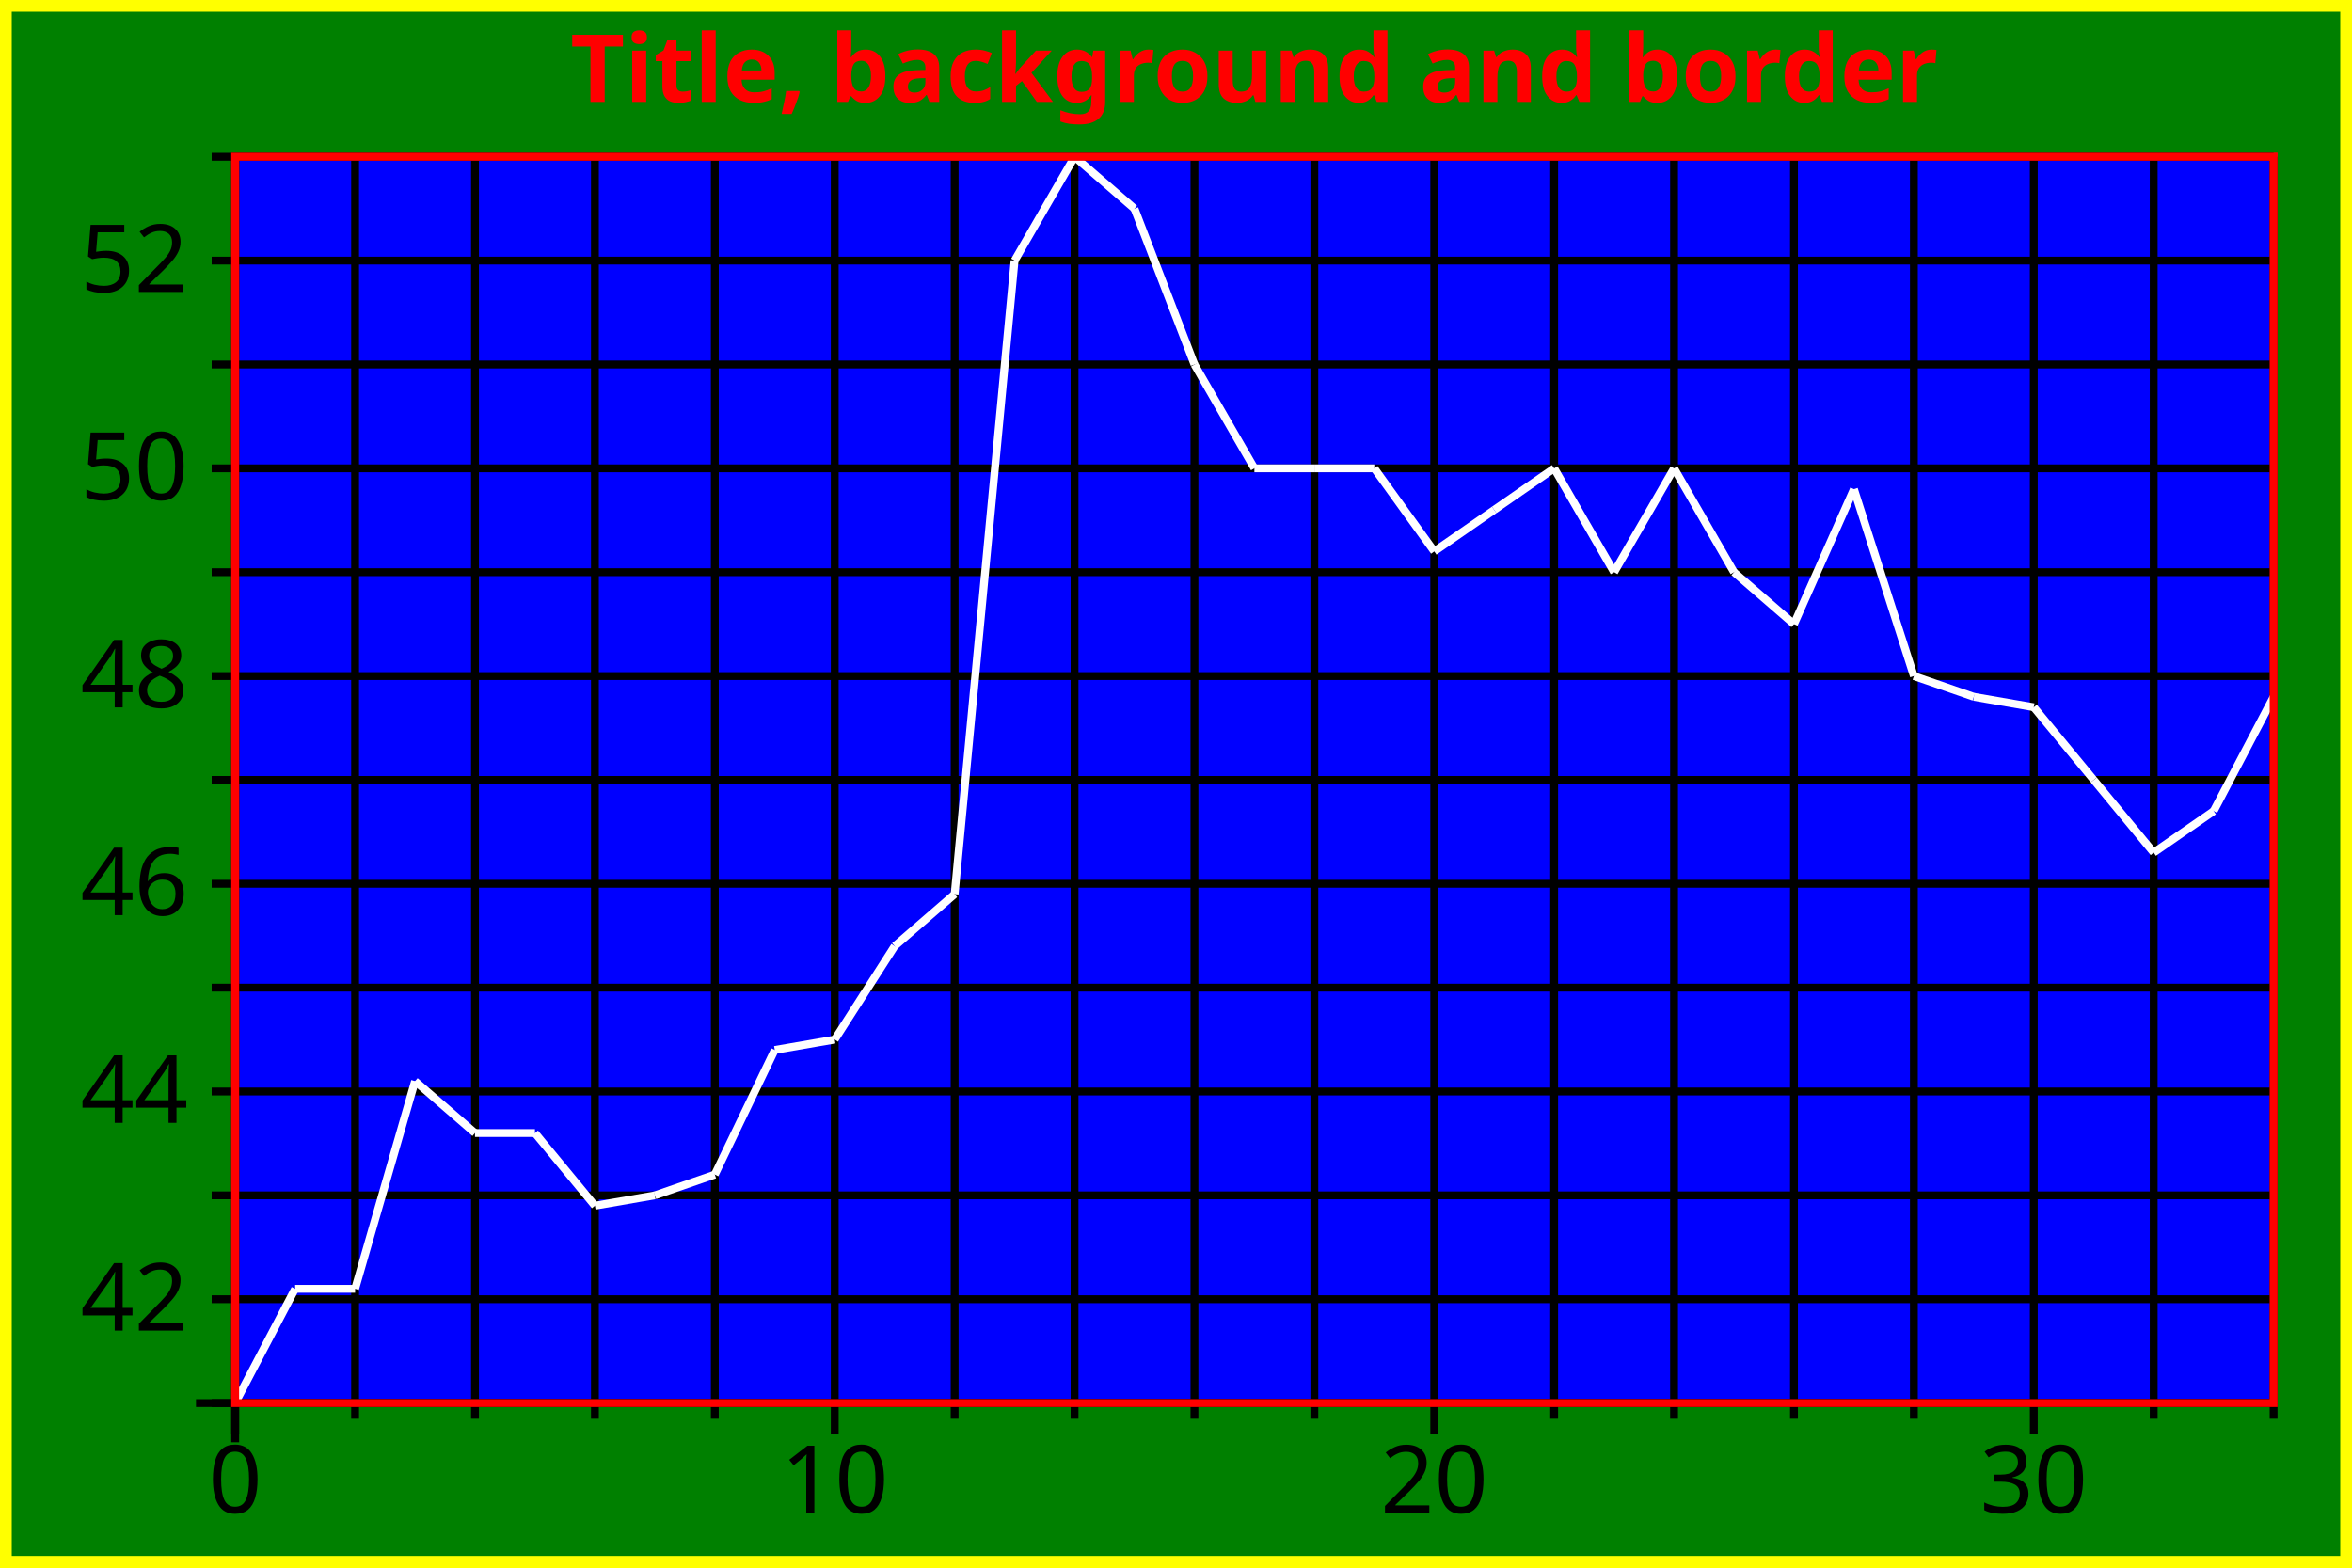
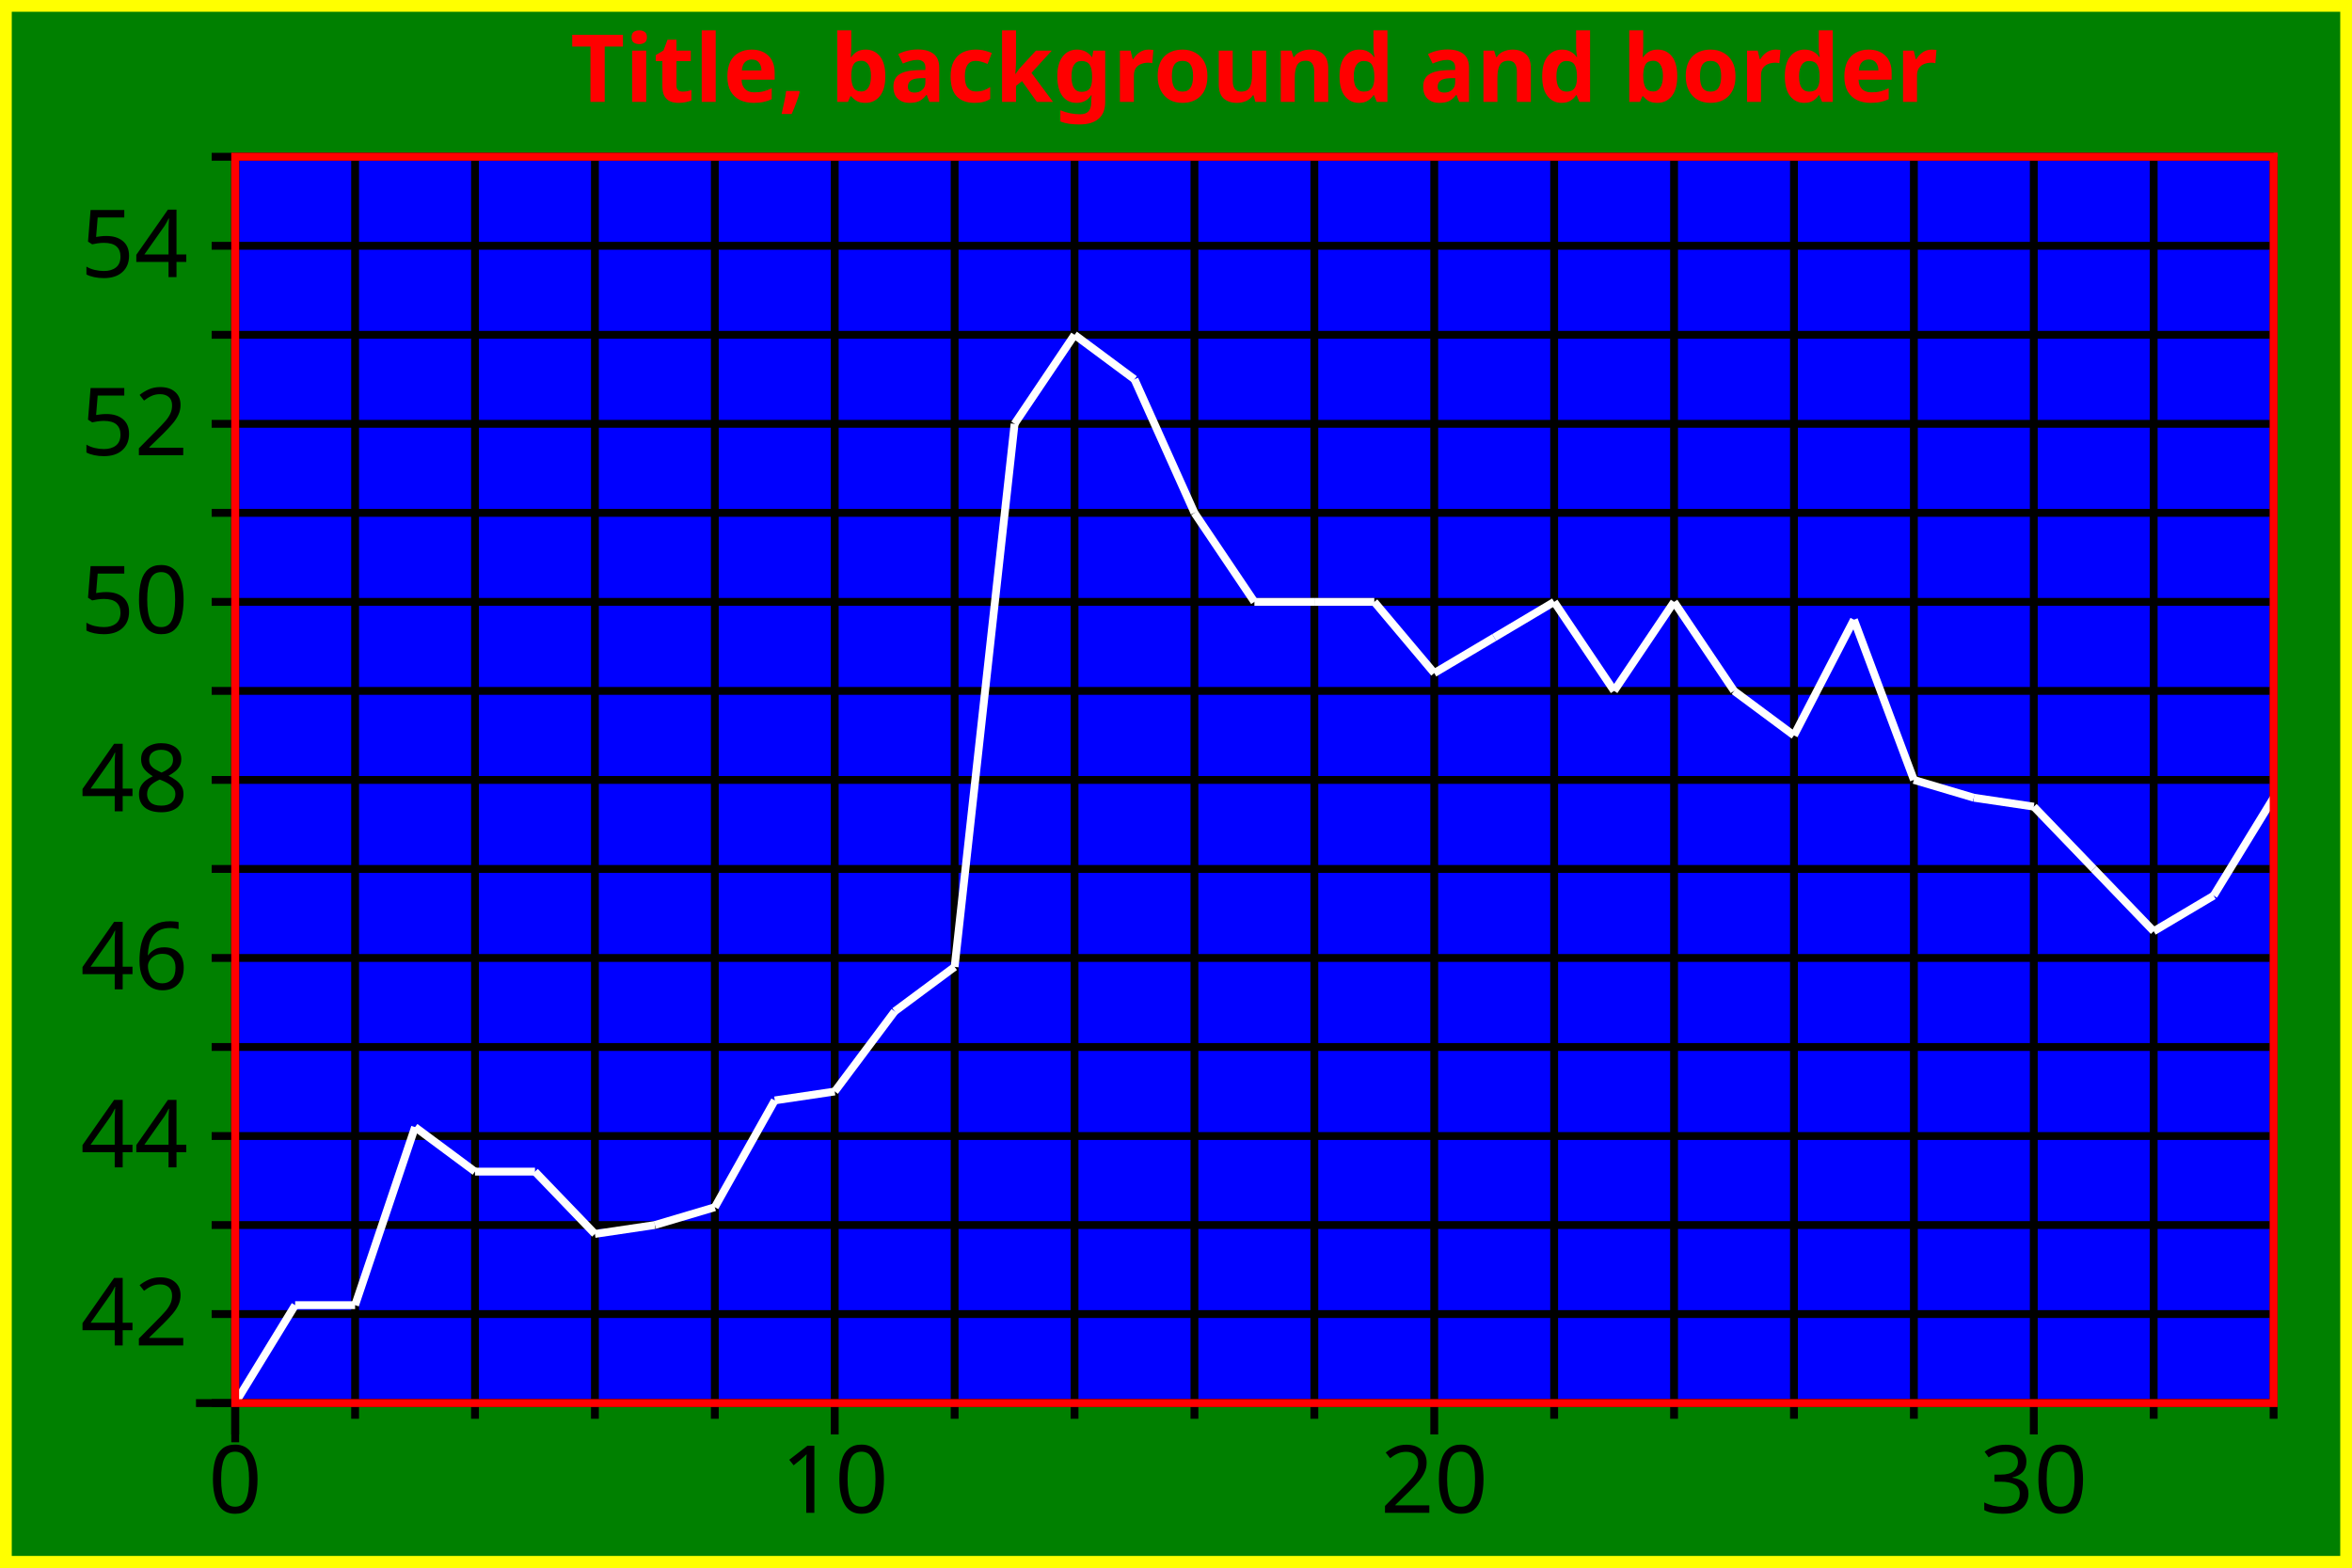
<svg xmlns="http://www.w3.org/2000/svg" width="300" height="200" version="1.1">
  <rect width="300" height="200" x="0" y="0" fill="blue" />
  <rect width="300" height="200" x="0" y="0" fill="green" />
  <rect width="260" height="159" x="30" y="20" fill="blue" />
  <rect width="300" height="200" x="0" y="0" fill="none" stroke="yellow" stroke-width="3" />
  <rect width="260" height="159" x="30" y="20" fill="none" stroke="red" stroke-width="1" />
  <text y="13" x="160" fill="red" font-size="12" font-weight="bold" text-anchor="middle" font-family="sans-serif"> Title, background and border</text>
  <line x1="30.0" x2="30.0" y1="179" y2="183" stroke="black" />
-   <line x1="30.0" x2="30.0" y1="20" y2="179" stroke="black" opacity="nil" />
-   <text y="193" x="30.0" fill="black" font-size="12" text-anchor="middle" font-family="sans-serif"> 0</text>
+   <line x1="30.0" x2="30.0" y1="20" y2="179" stroke="black" opacity="1" />
+   <text y="193" x="30.0" fill="black" font-weight="normal" font-size="12" text-anchor="middle" font-family="sans-serif"> 0</text>
  <line x1="45.294" x2="45.294" y1="179" y2="181" stroke="black" />
-   <line x1="45.294" x2="45.294" y1="20" y2="179" stroke="black" opacity="nil" />
+   <line x1="45.294" x2="45.294" y1="20" y2="179" stroke="black" opacity="1" />
  <line x1="60.588" x2="60.588" y1="179" y2="181" stroke="black" />
-   <line x1="60.588" x2="60.588" y1="20" y2="179" stroke="black" opacity="nil" />
+   <line x1="60.588" x2="60.588" y1="20" y2="179" stroke="black" opacity="1" />
  <line x1="75.882" x2="75.882" y1="179" y2="181" stroke="black" />
-   <line x1="75.882" x2="75.882" y1="20" y2="179" stroke="black" opacity="nil" />
+   <line x1="75.882" x2="75.882" y1="20" y2="179" stroke="black" opacity="1" />
  <line x1="91.176" x2="91.176" y1="179" y2="181" stroke="black" />
-   <line x1="91.176" x2="91.176" y1="20" y2="179" stroke="black" opacity="nil" />
+   <line x1="91.176" x2="91.176" y1="20" y2="179" stroke="black" opacity="1" />
  <line x1="106.471" x2="106.471" y1="179" y2="183" stroke="black" />
-   <line x1="106.471" x2="106.471" y1="20" y2="179" stroke="black" opacity="nil" />
-   <text y="193" x="106.471" fill="black" font-size="12" text-anchor="middle" font-family="sans-serif"> 10</text>
+   <line x1="106.471" x2="106.471" y1="20" y2="179" stroke="black" opacity="1" />
+   <text y="193" x="106.471" fill="black" font-weight="normal" font-size="12" text-anchor="middle" font-family="sans-serif"> 10</text>
  <line x1="121.765" x2="121.765" y1="179" y2="181" stroke="black" />
-   <line x1="121.765" x2="121.765" y1="20" y2="179" stroke="black" opacity="nil" />
+   <line x1="121.765" x2="121.765" y1="20" y2="179" stroke="black" opacity="1" />
  <line x1="137.059" x2="137.059" y1="179" y2="181" stroke="black" />
-   <line x1="137.059" x2="137.059" y1="20" y2="179" stroke="black" opacity="nil" />
+   <line x1="137.059" x2="137.059" y1="20" y2="179" stroke="black" opacity="1" />
  <line x1="152.353" x2="152.353" y1="179" y2="181" stroke="black" />
-   <line x1="152.353" x2="152.353" y1="20" y2="179" stroke="black" opacity="nil" />
+   <line x1="152.353" x2="152.353" y1="20" y2="179" stroke="black" opacity="1" />
  <line x1="167.647" x2="167.647" y1="179" y2="181" stroke="black" />
-   <line x1="167.647" x2="167.647" y1="20" y2="179" stroke="black" opacity="nil" />
+   <line x1="167.647" x2="167.647" y1="20" y2="179" stroke="black" opacity="1" />
  <line x1="182.941" x2="182.941" y1="179" y2="183" stroke="black" />
-   <line x1="182.941" x2="182.941" y1="20" y2="179" stroke="black" opacity="nil" />
-   <text y="193" x="182.941" fill="black" font-size="12" text-anchor="middle" font-family="sans-serif"> 20</text>
+   <line x1="182.941" x2="182.941" y1="20" y2="179" stroke="black" opacity="1" />
+   <text y="193" x="182.941" fill="black" font-weight="normal" font-size="12" text-anchor="middle" font-family="sans-serif"> 20</text>
  <line x1="198.235" x2="198.235" y1="179" y2="181" stroke="black" />
-   <line x1="198.235" x2="198.235" y1="20" y2="179" stroke="black" opacity="nil" />
+   <line x1="198.235" x2="198.235" y1="20" y2="179" stroke="black" opacity="1" />
  <line x1="213.529" x2="213.529" y1="179" y2="181" stroke="black" />
-   <line x1="213.529" x2="213.529" y1="20" y2="179" stroke="black" opacity="nil" />
+   <line x1="213.529" x2="213.529" y1="20" y2="179" stroke="black" opacity="1" />
  <line x1="228.824" x2="228.824" y1="179" y2="181" stroke="black" />
-   <line x1="228.824" x2="228.824" y1="20" y2="179" stroke="black" opacity="nil" />
+   <line x1="228.824" x2="228.824" y1="20" y2="179" stroke="black" opacity="1" />
  <line x1="244.118" x2="244.118" y1="179" y2="181" stroke="black" />
-   <line x1="244.118" x2="244.118" y1="20" y2="179" stroke="black" opacity="nil" />
+   <line x1="244.118" x2="244.118" y1="20" y2="179" stroke="black" opacity="1" />
  <line x1="259.412" x2="259.412" y1="179" y2="183" stroke="black" />
-   <line x1="259.412" x2="259.412" y1="20" y2="179" stroke="black" opacity="nil" />
-   <text y="193" x="259.412" fill="black" font-size="12" text-anchor="middle" font-family="sans-serif"> 30</text>
+   <line x1="259.412" x2="259.412" y1="20" y2="179" stroke="black" opacity="1" />
+   <text y="193" x="259.412" fill="black" font-weight="normal" font-size="12" text-anchor="middle" font-family="sans-serif"> 30</text>
  <line x1="274.706" x2="274.706" y1="179" y2="181" stroke="black" />
-   <line x1="274.706" x2="274.706" y1="20" y2="179" stroke="black" opacity="nil" />
+   <line x1="274.706" x2="274.706" y1="20" y2="179" stroke="black" opacity="1" />
  <line x1="290.0" x2="290.0" y1="179" y2="181" stroke="black" />
-   <line x1="290.0" x2="290.0" y1="20" y2="179" stroke="black" opacity="nil" />
+   <line x1="290.0" x2="290.0" y1="20" y2="179" stroke="black" opacity="1" />
  <line x1="30" x2="27" y1="179.0" y2="179.0" stroke="black" />
-   <line x1="30" x2="290" y1="179.0" y2="179.0" opacity="nil" stroke="black" />
-   <line x1="30" x2="27" y1="165.75" y2="165.75" stroke="black" />
-   <line x1="30" x2="290" y1="165.75" y2="165.75" opacity="nil" stroke="black" />
-   <text y="169.75" x="24" fill="black" font-size="12" text-anchor="end" font-family="sans-serif"> 42</text>
-   <line x1="30" x2="27" y1="152.5" y2="152.5" stroke="black" />
-   <line x1="30" x2="290" y1="152.5" y2="152.5" opacity="nil" stroke="black" />
-   <line x1="30" x2="27" y1="139.25" y2="139.25" stroke="black" />
-   <line x1="30" x2="290" y1="139.25" y2="139.25" opacity="nil" stroke="black" />
-   <text y="143.25" x="24" fill="black" font-size="12" text-anchor="end" font-family="sans-serif"> 44</text>
-   <line x1="30" x2="27" y1="126.0" y2="126.0" stroke="black" />
-   <line x1="30" x2="290" y1="126.0" y2="126.0" opacity="nil" stroke="black" />
-   <line x1="30" x2="27" y1="112.75" y2="112.75" stroke="black" />
-   <line x1="30" x2="290" y1="112.75" y2="112.75" opacity="nil" stroke="black" />
-   <text y="116.75" x="24" fill="black" font-size="12" text-anchor="end" font-family="sans-serif"> 46</text>
+   <line x1="30" x2="290" y1="179.0" y2="179.0" opacity="1" stroke="black" />
+   <line x1="30" x2="27" y1="167.643" y2="167.643" stroke="black" />
+   <line x1="30" x2="290" y1="167.643" y2="167.643" opacity="1" stroke="black" />
+   <text y="171.643" x="24" fill="black" font-size="12" text-anchor="end" font-family="sans-serif"> 42</text>
+   <line x1="30" x2="27" y1="156.286" y2="156.286" stroke="black" />
+   <line x1="30" x2="290" y1="156.286" y2="156.286" opacity="1" stroke="black" />
+   <line x1="30" x2="27" y1="144.929" y2="144.929" stroke="black" />
+   <line x1="30" x2="290" y1="144.929" y2="144.929" opacity="1" stroke="black" />
+   <text y="148.929" x="24" fill="black" font-size="12" text-anchor="end" font-family="sans-serif"> 44</text>
+   <line x1="30" x2="27" y1="133.571" y2="133.571" stroke="black" />
+   <line x1="30" x2="290" y1="133.571" y2="133.571" opacity="1" stroke="black" />
+   <line x1="30" x2="27" y1="122.214" y2="122.214" stroke="black" />
+   <line x1="30" x2="290" y1="122.214" y2="122.214" opacity="1" stroke="black" />
+   <text y="126.214" x="24" fill="black" font-size="12" text-anchor="end" font-family="sans-serif"> 46</text>
+   <line x1="30" x2="27" y1="110.857" y2="110.857" stroke="black" />
+   <line x1="30" x2="290" y1="110.857" y2="110.857" opacity="1" stroke="black" />
  <line x1="30" x2="27" y1="99.5" y2="99.5" stroke="black" />
-   <line x1="30" x2="290" y1="99.5" y2="99.5" opacity="nil" stroke="black" />
-   <line x1="30" x2="27" y1="86.25" y2="86.25" stroke="black" />
-   <line x1="30" x2="290" y1="86.25" y2="86.25" opacity="nil" stroke="black" />
-   <text y="90.25" x="24" fill="black" font-size="12" text-anchor="end" font-family="sans-serif"> 48</text>
-   <line x1="30" x2="27" y1="73.0" y2="73.0" stroke="black" />
-   <line x1="30" x2="290" y1="73.0" y2="73.0" opacity="nil" stroke="black" />
-   <line x1="30" x2="27" y1="59.75" y2="59.75" stroke="black" />
-   <line x1="30" x2="290" y1="59.75" y2="59.75" opacity="nil" stroke="black" />
-   <text y="63.75" x="24" fill="black" font-size="12" text-anchor="end" font-family="sans-serif"> 50</text>
-   <line x1="30" x2="27" y1="46.5" y2="46.5" stroke="black" />
-   <line x1="30" x2="290" y1="46.5" y2="46.5" opacity="nil" stroke="black" />
-   <line x1="30" x2="27" y1="33.25" y2="33.25" stroke="black" />
-   <line x1="30" x2="290" y1="33.25" y2="33.25" opacity="nil" stroke="black" />
-   <text y="37.25" x="24" fill="black" font-size="12" text-anchor="end" font-family="sans-serif"> 52</text>
+   <line x1="30" x2="290" y1="99.5" y2="99.5" opacity="1" stroke="black" />
+   <text y="103.5" x="24" fill="black" font-size="12" text-anchor="end" font-family="sans-serif"> 48</text>
+   <line x1="30" x2="27" y1="88.143" y2="88.143" stroke="black" />
+   <line x1="30" x2="290" y1="88.143" y2="88.143" opacity="1" stroke="black" />
+   <line x1="30" x2="27" y1="76.786" y2="76.786" stroke="black" />
+   <line x1="30" x2="290" y1="76.786" y2="76.786" opacity="1" stroke="black" />
+   <text y="80.786" x="24" fill="black" font-size="12" text-anchor="end" font-family="sans-serif"> 50</text>
+   <line x1="30" x2="27" y1="65.429" y2="65.429" stroke="black" />
+   <line x1="30" x2="290" y1="65.429" y2="65.429" opacity="1" stroke="black" />
+   <line x1="30" x2="27" y1="54.071" y2="54.071" stroke="black" />
+   <line x1="30" x2="290" y1="54.071" y2="54.071" opacity="1" stroke="black" />
+   <text y="58.071" x="24" fill="black" font-size="12" text-anchor="end" font-family="sans-serif"> 52</text>
+   <line x1="30" x2="27" y1="42.714" y2="42.714" stroke="black" />
+   <line x1="30" x2="290" y1="42.714" y2="42.714" opacity="1" stroke="black" />
+   <line x1="30" x2="27" y1="31.357" y2="31.357" stroke="black" />
+   <line x1="30" x2="290" y1="31.357" y2="31.357" opacity="1" stroke="black" />
+   <text y="35.357" x="24" fill="black" font-size="12" text-anchor="end" font-family="sans-serif"> 54</text>
  <line x1="30" x2="27" y1="20.0" y2="20.0" stroke="black" />
-   <line x1="30" x2="290" y1="20.0" y2="20.0" opacity="nil" stroke="black" />
+   <line x1="30" x2="290" y1="20.0" y2="20.0" opacity="1" stroke="black" />
  <line x1="30" x2="30" y1="20" y2="184" stroke="black" />
  <line x1="25" x2="290" y1="179" y2="179" stroke="black" />
  <clipPath id="clip-0">
    <rect x="30" y="20" width="260" height="159" />
  </clipPath>
-   <line x1="30" x2="37.647" y1="179.0" y2="164.425" stroke="white" clip-path="url(#clip-0)" />
-   <line x1="37.647" x2="45.294" y1="164.425" y2="164.425" stroke="white" clip-path="url(#clip-0)" />
-   <line x1="45.294" x2="52.941" y1="164.425" y2="137.925" stroke="white" clip-path="url(#clip-0)" />
-   <line x1="52.941" x2="60.588" y1="137.925" y2="144.55" stroke="white" clip-path="url(#clip-0)" />
-   <line x1="60.588" x2="68.235" y1="144.55" y2="144.55" stroke="white" clip-path="url(#clip-0)" />
-   <line x1="68.235" x2="75.882" y1="144.55" y2="153.825" stroke="white" clip-path="url(#clip-0)" />
-   <line x1="75.882" x2="83.529" y1="153.825" y2="152.5" stroke="white" clip-path="url(#clip-0)" />
-   <line x1="83.529" x2="91.176" y1="152.5" y2="149.85" stroke="white" clip-path="url(#clip-0)" />
-   <line x1="91.176" x2="98.824" y1="149.85" y2="133.95" stroke="white" clip-path="url(#clip-0)" />
-   <line x1="98.824" x2="106.471" y1="133.95" y2="132.625" stroke="white" clip-path="url(#clip-0)" />
-   <line x1="106.471" x2="114.118" y1="132.625" y2="120.7" stroke="white" clip-path="url(#clip-0)" />
-   <line x1="114.118" x2="121.765" y1="120.7" y2="114.075" stroke="white" clip-path="url(#clip-0)" />
-   <line x1="121.765" x2="129.412" y1="114.075" y2="33.25" stroke="white" clip-path="url(#clip-0)" />
-   <line x1="129.412" x2="137.059" y1="33.25" y2="20.0" stroke="white" clip-path="url(#clip-0)" />
-   <line x1="137.059" x2="144.706" y1="20.0" y2="26.625" stroke="white" clip-path="url(#clip-0)" />
-   <line x1="144.706" x2="152.353" y1="26.625" y2="46.5" stroke="white" clip-path="url(#clip-0)" />
-   <line x1="152.353" x2="160.0" y1="46.5" y2="59.75" stroke="white" clip-path="url(#clip-0)" />
-   <line x1="160.0" x2="167.647" y1="59.75" y2="59.75" stroke="white" clip-path="url(#clip-0)" />
-   <line x1="167.647" x2="175.294" y1="59.75" y2="59.75" stroke="white" clip-path="url(#clip-0)" />
-   <line x1="175.294" x2="182.941" y1="59.75" y2="70.35" stroke="white" clip-path="url(#clip-0)" />
-   <line x1="182.941" x2="190.588" y1="70.35" y2="65.05" stroke="white" clip-path="url(#clip-0)" />
-   <line x1="190.588" x2="198.235" y1="65.05" y2="59.75" stroke="white" clip-path="url(#clip-0)" />
-   <line x1="198.235" x2="205.882" y1="59.75" y2="73.0" stroke="white" clip-path="url(#clip-0)" />
-   <line x1="205.882" x2="213.529" y1="73.0" y2="59.75" stroke="white" clip-path="url(#clip-0)" />
-   <line x1="213.529" x2="221.176" y1="59.75" y2="73.0" stroke="white" clip-path="url(#clip-0)" />
-   <line x1="221.176" x2="228.824" y1="73.0" y2="79.625" stroke="white" clip-path="url(#clip-0)" />
-   <line x1="228.824" x2="236.471" y1="79.625" y2="62.4" stroke="white" clip-path="url(#clip-0)" />
-   <line x1="236.471" x2="244.118" y1="62.4" y2="86.25" stroke="white" clip-path="url(#clip-0)" />
-   <line x1="244.118" x2="251.765" y1="86.25" y2="88.9" stroke="white" clip-path="url(#clip-0)" />
-   <line x1="251.765" x2="259.412" y1="88.9" y2="90.225" stroke="white" clip-path="url(#clip-0)" />
-   <line x1="259.412" x2="267.059" y1="90.225" y2="99.5" stroke="white" clip-path="url(#clip-0)" />
-   <line x1="267.059" x2="274.706" y1="99.5" y2="108.775" stroke="white" clip-path="url(#clip-0)" />
-   <line x1="274.706" x2="282.353" y1="108.775" y2="103.475" stroke="white" clip-path="url(#clip-0)" />
-   <line x1="282.353" x2="290" y1="103.475" y2="88.9" stroke="white" clip-path="url(#clip-0)" />
+   <line x1="30" x2="37.647" y1="179.0" y2="166.507" stroke="white" clip-path="url(#clip-0)" stroke-width="1" />
+   <line x1="37.647" x2="45.294" y1="166.507" y2="166.507" stroke="white" clip-path="url(#clip-0)" stroke-width="1" />
+   <line x1="45.294" x2="52.941" y1="166.507" y2="143.793" stroke="white" clip-path="url(#clip-0)" stroke-width="1" />
+   <line x1="52.941" x2="60.588" y1="143.793" y2="149.471" stroke="white" clip-path="url(#clip-0)" stroke-width="1" />
+   <line x1="60.588" x2="68.235" y1="149.471" y2="149.471" stroke="white" clip-path="url(#clip-0)" stroke-width="1" />
+   <line x1="68.235" x2="75.882" y1="149.471" y2="157.421" stroke="white" clip-path="url(#clip-0)" stroke-width="1" />
+   <line x1="75.882" x2="83.529" y1="157.421" y2="156.286" stroke="white" clip-path="url(#clip-0)" stroke-width="1" />
+   <line x1="83.529" x2="91.176" y1="156.286" y2="154.014" stroke="white" clip-path="url(#clip-0)" stroke-width="1" />
+   <line x1="91.176" x2="98.824" y1="154.014" y2="140.386" stroke="white" clip-path="url(#clip-0)" stroke-width="1" />
+   <line x1="98.824" x2="106.471" y1="140.386" y2="139.25" stroke="white" clip-path="url(#clip-0)" stroke-width="1" />
+   <line x1="106.471" x2="114.118" y1="139.25" y2="129.029" stroke="white" clip-path="url(#clip-0)" stroke-width="1" />
+   <line x1="114.118" x2="121.765" y1="129.029" y2="123.35" stroke="white" clip-path="url(#clip-0)" stroke-width="1" />
+   <line x1="121.765" x2="129.412" y1="123.35" y2="54.071" stroke="white" clip-path="url(#clip-0)" stroke-width="1" />
+   <line x1="129.412" x2="137.059" y1="54.071" y2="42.714" stroke="white" clip-path="url(#clip-0)" stroke-width="1" />
+   <line x1="137.059" x2="144.706" y1="42.714" y2="48.393" stroke="white" clip-path="url(#clip-0)" stroke-width="1" />
+   <line x1="144.706" x2="152.353" y1="48.393" y2="65.429" stroke="white" clip-path="url(#clip-0)" stroke-width="1" />
+   <line x1="152.353" x2="160.0" y1="65.429" y2="76.786" stroke="white" clip-path="url(#clip-0)" stroke-width="1" />
+   <line x1="160.0" x2="167.647" y1="76.786" y2="76.786" stroke="white" clip-path="url(#clip-0)" stroke-width="1" />
+   <line x1="167.647" x2="175.294" y1="76.786" y2="76.786" stroke="white" clip-path="url(#clip-0)" stroke-width="1" />
+   <line x1="175.294" x2="182.941" y1="76.786" y2="85.871" stroke="white" clip-path="url(#clip-0)" stroke-width="1" />
+   <line x1="182.941" x2="190.588" y1="85.871" y2="81.329" stroke="white" clip-path="url(#clip-0)" stroke-width="1" />
+   <line x1="190.588" x2="198.235" y1="81.329" y2="76.786" stroke="white" clip-path="url(#clip-0)" stroke-width="1" />
+   <line x1="198.235" x2="205.882" y1="76.786" y2="88.143" stroke="white" clip-path="url(#clip-0)" stroke-width="1" />
+   <line x1="205.882" x2="213.529" y1="88.143" y2="76.786" stroke="white" clip-path="url(#clip-0)" stroke-width="1" />
+   <line x1="213.529" x2="221.176" y1="76.786" y2="88.143" stroke="white" clip-path="url(#clip-0)" stroke-width="1" />
+   <line x1="221.176" x2="228.824" y1="88.143" y2="93.821" stroke="white" clip-path="url(#clip-0)" stroke-width="1" />
+   <line x1="228.824" x2="236.471" y1="93.821" y2="79.057" stroke="white" clip-path="url(#clip-0)" stroke-width="1" />
+   <line x1="236.471" x2="244.118" y1="79.057" y2="99.5" stroke="white" clip-path="url(#clip-0)" stroke-width="1" />
+   <line x1="244.118" x2="251.765" y1="99.5" y2="101.771" stroke="white" clip-path="url(#clip-0)" stroke-width="1" />
+   <line x1="251.765" x2="259.412" y1="101.771" y2="102.907" stroke="white" clip-path="url(#clip-0)" stroke-width="1" />
+   <line x1="259.412" x2="267.059" y1="102.907" y2="110.857" stroke="white" clip-path="url(#clip-0)" stroke-width="1" />
+   <line x1="267.059" x2="274.706" y1="110.857" y2="118.807" stroke="white" clip-path="url(#clip-0)" stroke-width="1" />
+   <line x1="274.706" x2="282.353" y1="118.807" y2="114.264" stroke="white" clip-path="url(#clip-0)" stroke-width="1" />
+   <line x1="282.353" x2="290" y1="114.264" y2="101.771" stroke="white" clip-path="url(#clip-0)" stroke-width="1" />
  <rect width="260" height="159" x="30" y="20" fill="none" stroke="red" />
</svg>
